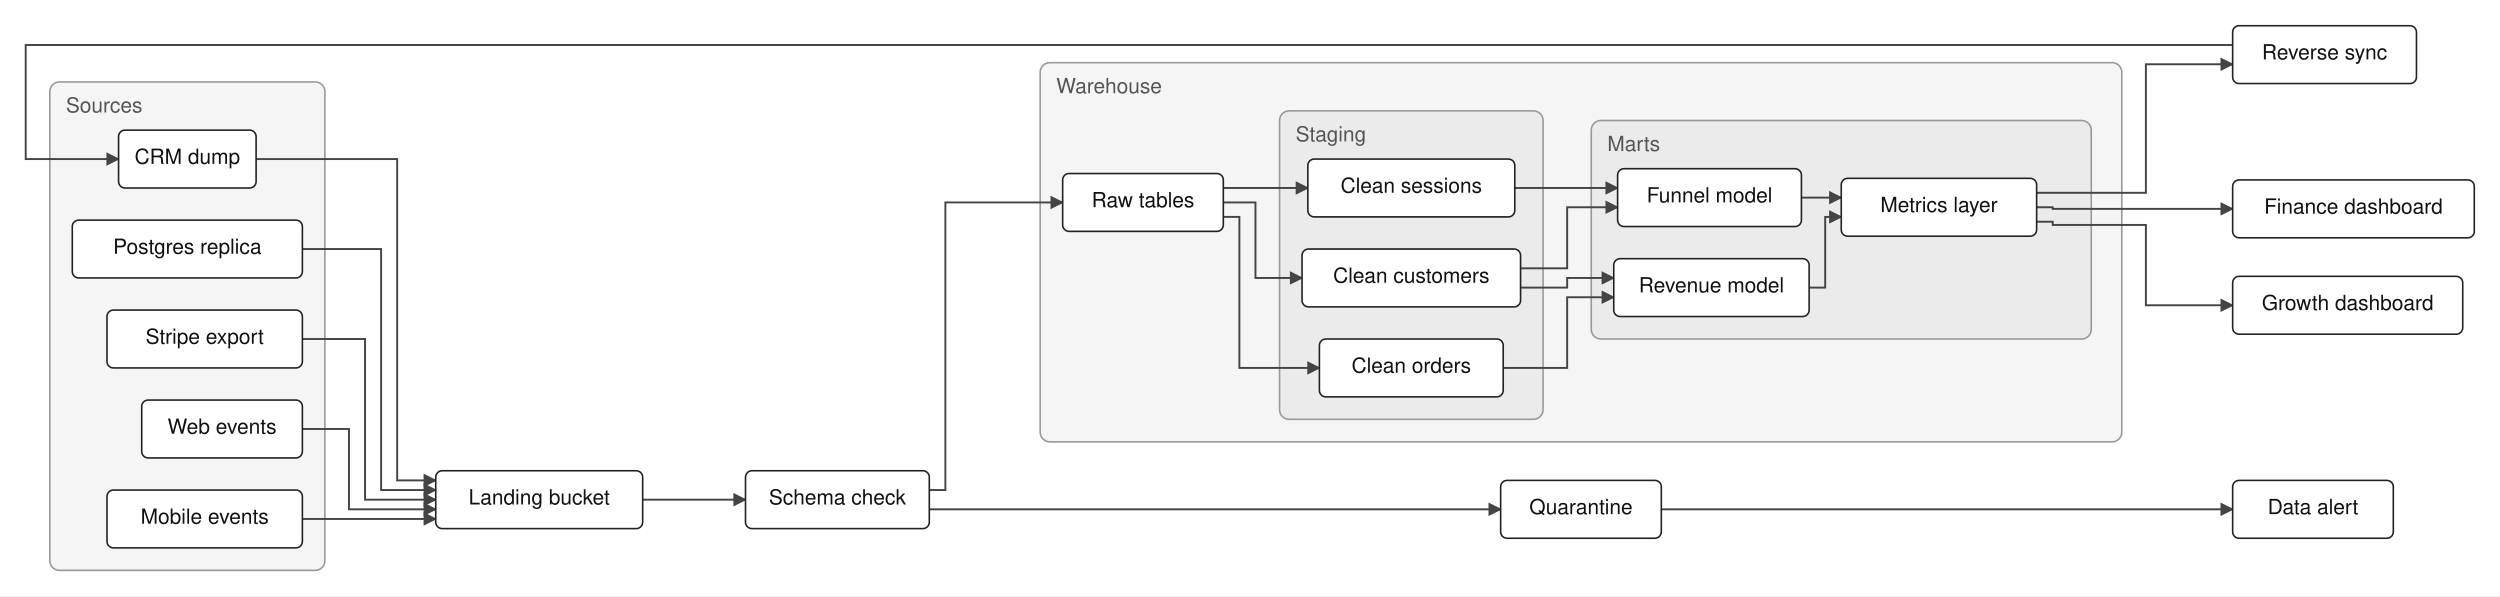
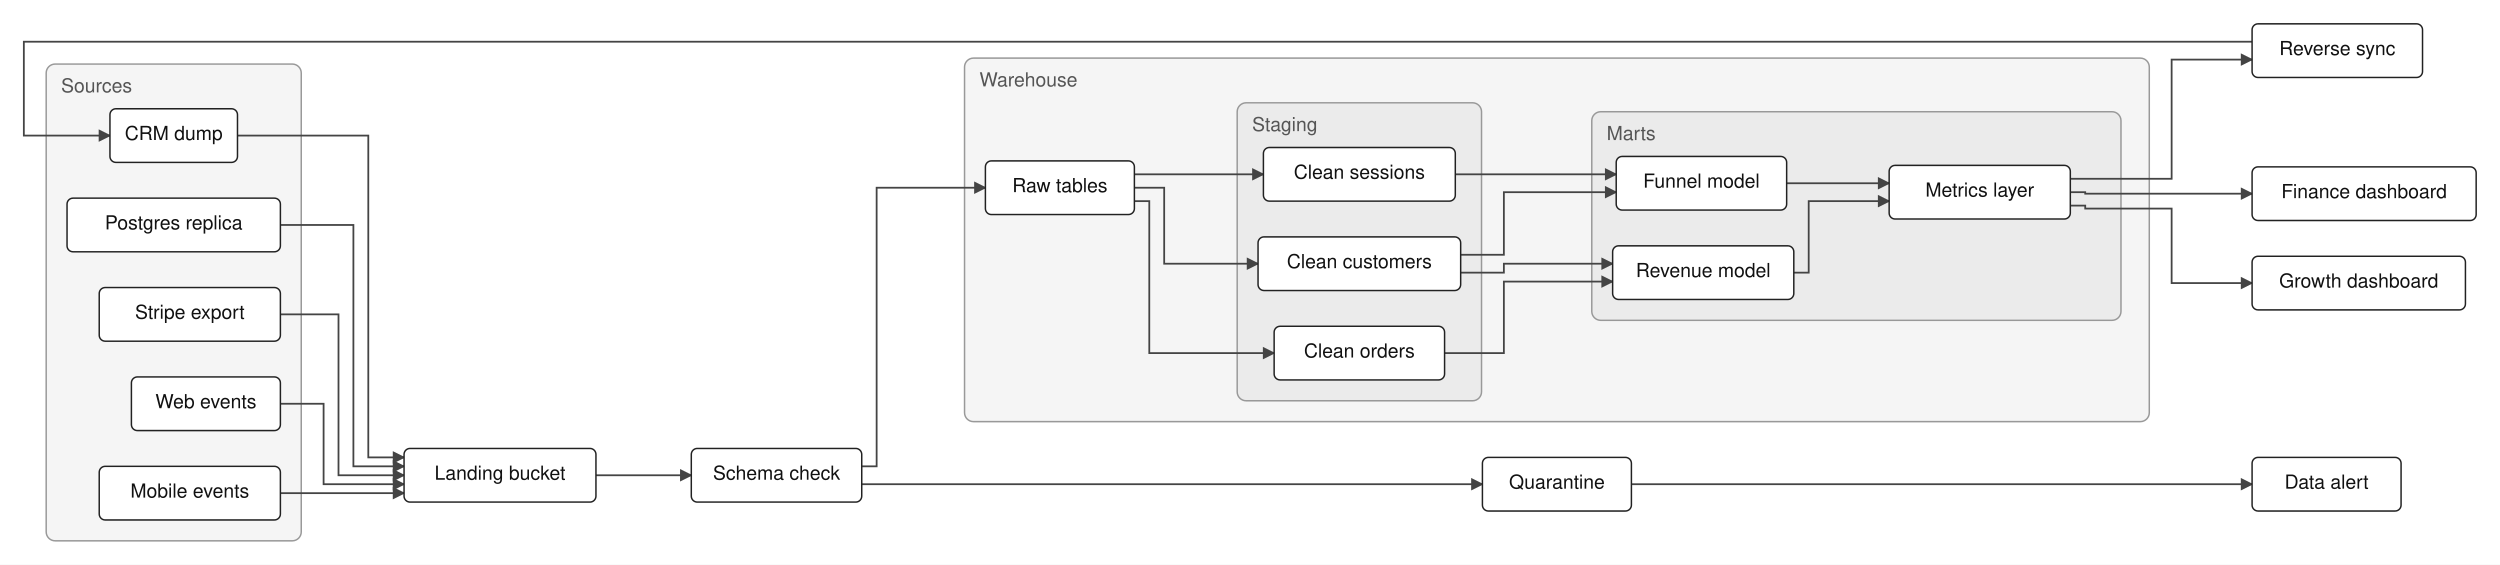
- <svg xmlns="http://www.w3.org/2000/svg" viewBox="-4.0 -4.0 1556.0 371.0" width="1556" height="371" font-family="Helvetica, Arial, sans-serif" font-size="13">
+ <svg xmlns="http://www.w3.org/2000/svg" viewBox="-4.0 -4.0 1678.0 379.0" width="1678" height="379" font-family="Helvetica, Arial, sans-serif" font-size="13">
  <defs>
    <marker id="tip" viewBox="0 0 10 10" refX="9" refY="5" markerWidth="7" markerHeight="7" orient="auto">
      <path d="M0 0L10 5L0 10z" fill="#444" />
    </marker>
  </defs>
-   <rect x="-4.0" y="-4.0" width="1556.0" height="371.0" fill="#fff" />
-   <rect x="27.0" y="47.0" width="171.2" height="304.0" rx="6" fill="#000" fill-opacity="0.04" stroke="#999" />
-   <text x="37.0" y="66.0" fill="#555">Sources</text>
-   <rect x="643.4" y="35.0" width="673.2" height="236.0" rx="6" fill="#000" fill-opacity="0.04" stroke="#999" />
+   <rect x="-4.0" y="-4.0" width="1678.0" height="379.0" fill="#fff" />
+   <rect x="27.0" y="39.0" width="171.2" height="320.0" rx="6" fill="#000" fill-opacity="0.04" stroke="#999" />
+   <text x="37.0" y="58.0" fill="#555">Sources</text>
+   <rect x="643.4" y="35.0" width="795.2" height="244.0" rx="6" fill="#000" fill-opacity="0.04" stroke="#999" />
  <text x="653.4" y="54.0" fill="#555">Warehouse</text>
-   <rect x="792.4" y="65.0" width="164.0" height="192.0" rx="6" fill="#000" fill-opacity="0.04" stroke="#999" />
-   <text x="802.4" y="84.0" fill="#555">Staging</text>
-   <rect x="986.4" y="71.0" width="311.2" height="136.0" rx="6" fill="#000" fill-opacity="0.04" stroke="#999" />
-   <text x="996.4" y="90.0" fill="#555">Marts</text>
-   <polyline points="184.2,151.0 233.2,151.0 233.2,301.0 267.2,301.0" fill="none" stroke="#444" stroke-width="1.2" marker-end="url(#tip)" />
-   <polyline points="184.2,207.0 223.2,207.0 223.2,307.0 267.2,307.0" fill="none" stroke="#444" stroke-width="1.2" marker-end="url(#tip)" />
-   <polyline points="184.2,263.0 213.2,263.0 213.2,313.0 267.2,313.0" fill="none" stroke="#444" stroke-width="1.2" marker-end="url(#tip)" />
-   <polyline points="184.2,319.0 267.2,319.0" fill="none" stroke="#444" stroke-width="1.2" marker-end="url(#tip)" />
-   <polyline points="155.4,95.0 243.2,95.0 243.2,295.0 267.2,295.0" fill="none" stroke="#444" stroke-width="1.2" marker-end="url(#tip)" />
-   <polyline points="396.0,307.0 460.0,307.0" fill="none" stroke="#444" stroke-width="1.2" marker-end="url(#tip)" />
-   <polyline points="574.4,313.0 930.0,313.0" fill="none" stroke="#444" stroke-width="1.2" marker-end="url(#tip)" />
-   <polyline points="574.4,301.0 584.4,301.0 584.4,122.0 657.4,122.0" fill="none" stroke="#444" stroke-width="1.2" marker-end="url(#tip)" />
-   <polyline points="757.4,131.0 767.4,131.0 767.4,225.0 817.2,225.0" fill="none" stroke="#444" stroke-width="1.2" marker-end="url(#tip)" />
-   <polyline points="757.4,122.0 777.4,122.0 777.4,169.0 806.4,169.0" fill="none" stroke="#444" stroke-width="1.2" marker-end="url(#tip)" />
-   <polyline points="757.4,113.0 810.0,113.0" fill="none" stroke="#444" stroke-width="1.2" marker-end="url(#tip)" />
-   <polyline points="931.6,225.0 971.4,225.0 971.4,181.0 1000.4,181.0" fill="none" stroke="#444" stroke-width="1.2" marker-end="url(#tip)" />
-   <polyline points="942.4,175.0 971.4,175.0 971.4,169.0 1000.4,169.0" fill="none" stroke="#444" stroke-width="1.2" marker-end="url(#tip)" />
-   <polyline points="938.8,113.0 1002.8,113.0" fill="none" stroke="#444" stroke-width="1.2" marker-end="url(#tip)" />
-   <polyline points="942.4,163.0 971.4,163.0 971.4,125.0 1002.8,125.0" fill="none" stroke="#444" stroke-width="1.2" marker-end="url(#tip)" />
-   <polyline points="1122.0,175.0 1132.0,175.0 1132.0,131.0 1142.0,131.0" fill="none" stroke="#444" stroke-width="1.2" marker-end="url(#tip)" />
-   <polyline points="1117.2,119.0 1142.0,119.0" fill="none" stroke="#444" stroke-width="1.2" marker-end="url(#tip)" />
-   <polyline points="1263.6,125.0 1273.6,125.0 1273.6,126.0 1385.6,126.0" fill="none" stroke="#444" stroke-width="1.2" marker-end="url(#tip)" />
-   <polyline points="1263.6,134.0 1273.6,134.0 1273.6,136.0 1331.6,136.0 1331.6,186.0 1385.6,186.0" fill="none" stroke="#444" stroke-width="1.2" marker-end="url(#tip)" />
-   <polyline points="1263.6,116.0 1331.6,116.0 1331.6,36.0 1385.6,36.0" fill="none" stroke="#444" stroke-width="1.2" marker-end="url(#tip)" />
-   <polyline points="1385.6,24.0 12.0,24.0 12.0,95.0 69.8,95.0" fill="none" stroke="#444" stroke-width="1.2" marker-end="url(#tip)" />
-   <polyline points="1030.0,313.0 1385.6,313.0" fill="none" stroke="#444" stroke-width="1.2" marker-end="url(#tip)" />
-   <rect x="41.0" y="133.0" width="143.2" height="36.0" rx="4" fill="#fff" stroke="#222" />
-   <text x="112.6" y="151.0" text-anchor="middle" dominant-baseline="central" fill="#111">Postgres replica</text>
-   <rect x="267.2" y="289.0" width="128.8" height="36.0" rx="4" fill="#fff" stroke="#222" />
-   <text x="331.6" y="307.0" text-anchor="middle" dominant-baseline="central" fill="#111">Landing bucket</text>
+   <rect x="826.4" y="65.0" width="164.0" height="200.0" rx="6" fill="#000" fill-opacity="0.04" stroke="#999" />
+   <text x="836.4" y="84.0" fill="#555">Staging</text>
+   <rect x="1064.4" y="71.0" width="355.2" height="140.0" rx="6" fill="#000" fill-opacity="0.04" stroke="#999" />
+   <text x="1074.4" y="90.0" fill="#555">Marts</text>
+   <polyline points="184.2,147.0 233.2,147.0 233.2,309.0 267.2,309.0" fill="none" stroke="#444" stroke-width="1.2" marker-end="url(#tip)" />
+   <polyline points="184.2,207.0 223.2,207.0 223.2,315.0 267.2,315.0" fill="none" stroke="#444" stroke-width="1.2" marker-end="url(#tip)" />
+   <polyline points="184.2,267.0 213.2,267.0 213.2,321.0 267.2,321.0" fill="none" stroke="#444" stroke-width="1.2" marker-end="url(#tip)" />
+   <polyline points="184.2,327.0 267.2,327.0" fill="none" stroke="#444" stroke-width="1.2" marker-end="url(#tip)" />
+   <polyline points="155.4,87.0 243.2,87.0 243.2,303.0 267.2,303.0" fill="none" stroke="#444" stroke-width="1.2" marker-end="url(#tip)" />
+   <polyline points="396.0,315.0 460.0,315.0" fill="none" stroke="#444" stroke-width="1.2" marker-end="url(#tip)" />
+   <polyline points="574.4,321.0 991.0,321.0" fill="none" stroke="#444" stroke-width="1.2" marker-end="url(#tip)" />
+   <polyline points="574.4,309.0 584.4,309.0 584.4,122.0 657.4,122.0" fill="none" stroke="#444" stroke-width="1.2" marker-end="url(#tip)" />
+   <polyline points="757.4,131.0 767.4,131.0 767.4,233.0 851.2,233.0" fill="none" stroke="#444" stroke-width="1.2" marker-end="url(#tip)" />
+   <polyline points="757.4,122.0 777.4,122.0 777.4,173.0 840.4,173.0" fill="none" stroke="#444" stroke-width="1.2" marker-end="url(#tip)" />
+   <polyline points="757.4,113.0 844.0,113.0" fill="none" stroke="#444" stroke-width="1.2" marker-end="url(#tip)" />
+   <polyline points="965.6,233.0 1005.4,233.0 1005.4,185.0 1078.4,185.0" fill="none" stroke="#444" stroke-width="1.2" marker-end="url(#tip)" />
+   <polyline points="976.4,179.0 1005.4,179.0 1005.4,173.0 1078.4,173.0" fill="none" stroke="#444" stroke-width="1.2" marker-end="url(#tip)" />
+   <polyline points="972.8,113.0 1080.8,113.0" fill="none" stroke="#444" stroke-width="1.2" marker-end="url(#tip)" />
+   <polyline points="976.4,167.0 1005.4,167.0 1005.4,125.0 1080.8,125.0" fill="none" stroke="#444" stroke-width="1.2" marker-end="url(#tip)" />
+   <polyline points="1200.0,179.0 1210.0,179.0 1210.0,131.0 1264.0,131.0" fill="none" stroke="#444" stroke-width="1.2" marker-end="url(#tip)" />
+   <polyline points="1195.2,119.0 1264.0,119.0" fill="none" stroke="#444" stroke-width="1.2" marker-end="url(#tip)" />
+   <polyline points="1385.6,125.0 1395.6,125.0 1395.6,126.0 1507.6,126.0" fill="none" stroke="#444" stroke-width="1.2" marker-end="url(#tip)" />
+   <polyline points="1385.6,134.0 1395.6,134.0 1395.6,136.0 1453.6,136.0 1453.6,186.0 1507.6,186.0" fill="none" stroke="#444" stroke-width="1.2" marker-end="url(#tip)" />
+   <polyline points="1385.6,116.0 1453.6,116.0 1453.6,36.0 1507.6,36.0" fill="none" stroke="#444" stroke-width="1.2" marker-end="url(#tip)" />
+   <polyline points="1507.6,24.0 12.0,24.0 12.0,87.0 69.8,87.0" fill="none" stroke="#444" stroke-width="1.2" marker-end="url(#tip)" />
+   <polyline points="1091.0,321.0 1507.6,321.0" fill="none" stroke="#444" stroke-width="1.2" marker-end="url(#tip)" />
+   <rect x="41.0" y="129.0" width="143.2" height="36.0" rx="4" fill="#fff" stroke="#222" />
+   <text x="112.6" y="147.0" text-anchor="middle" dominant-baseline="central" fill="#111">Postgres replica</text>
+   <rect x="267.2" y="297.0" width="128.8" height="36.0" rx="4" fill="#fff" stroke="#222" />
+   <text x="331.6" y="315.0" text-anchor="middle" dominant-baseline="central" fill="#111">Landing bucket</text>
  <rect x="62.6" y="189.0" width="121.6" height="36.0" rx="4" fill="#fff" stroke="#222" />
  <text x="123.4" y="207.0" text-anchor="middle" dominant-baseline="central" fill="#111">Stripe export</text>
-   <rect x="84.2" y="245.0" width="100.0" height="36.0" rx="4" fill="#fff" stroke="#222" />
-   <text x="134.2" y="263.0" text-anchor="middle" dominant-baseline="central" fill="#111">Web events</text>
-   <rect x="62.6" y="301.0" width="121.6" height="36.0" rx="4" fill="#fff" stroke="#222" />
-   <text x="123.4" y="319.0" text-anchor="middle" dominant-baseline="central" fill="#111">Mobile events</text>
-   <rect x="69.8" y="77.0" width="85.6" height="36.0" rx="4" fill="#fff" stroke="#222" />
-   <text x="112.6" y="95.0" text-anchor="middle" dominant-baseline="central" fill="#111">CRM dump</text>
-   <rect x="460.0" y="289.0" width="114.4" height="36.0" rx="4" fill="#fff" stroke="#222" />
-   <text x="517.2" y="307.0" text-anchor="middle" dominant-baseline="central" fill="#111">Schema check</text>
-   <rect x="930.0" y="295.0" width="100.0" height="36.0" rx="4" fill="#fff" stroke="#222" />
-   <text x="980.0" y="313.0" text-anchor="middle" dominant-baseline="central" fill="#111">Quarantine</text>
+   <rect x="84.2" y="249.0" width="100.0" height="36.0" rx="4" fill="#fff" stroke="#222" />
+   <text x="134.2" y="267.0" text-anchor="middle" dominant-baseline="central" fill="#111">Web events</text>
+   <rect x="62.6" y="309.0" width="121.6" height="36.0" rx="4" fill="#fff" stroke="#222" />
+   <text x="123.4" y="327.0" text-anchor="middle" dominant-baseline="central" fill="#111">Mobile events</text>
+   <rect x="69.8" y="69.0" width="85.6" height="36.0" rx="4" fill="#fff" stroke="#222" />
+   <text x="112.6" y="87.0" text-anchor="middle" dominant-baseline="central" fill="#111">CRM dump</text>
+   <rect x="460.0" y="297.0" width="114.4" height="36.0" rx="4" fill="#fff" stroke="#222" />
+   <text x="517.2" y="315.0" text-anchor="middle" dominant-baseline="central" fill="#111">Schema check</text>
+   <rect x="991.0" y="303.0" width="100.0" height="36.0" rx="4" fill="#fff" stroke="#222" />
+   <text x="1041.0" y="321.0" text-anchor="middle" dominant-baseline="central" fill="#111">Quarantine</text>
  <rect x="657.4" y="104.0" width="100.0" height="36.0" rx="4" fill="#fff" stroke="#222" />
  <text x="707.4" y="122.0" text-anchor="middle" dominant-baseline="central" fill="#111">Raw tables</text>
-   <rect x="817.2" y="207.0" width="114.4" height="36.0" rx="4" fill="#fff" stroke="#222" />
-   <text x="874.4" y="225.0" text-anchor="middle" dominant-baseline="central" fill="#111">Clean orders</text>
-   <rect x="806.4" y="151.0" width="136.0" height="36.0" rx="4" fill="#fff" stroke="#222" />
-   <text x="874.4" y="169.0" text-anchor="middle" dominant-baseline="central" fill="#111">Clean customers</text>
-   <rect x="810.0" y="95.0" width="128.8" height="36.0" rx="4" fill="#fff" stroke="#222" />
-   <text x="874.4" y="113.0" text-anchor="middle" dominant-baseline="central" fill="#111">Clean sessions</text>
-   <rect x="1000.4" y="157.0" width="121.6" height="36.0" rx="4" fill="#fff" stroke="#222" />
-   <text x="1061.2" y="175.0" text-anchor="middle" dominant-baseline="central" fill="#111">Revenue model</text>
-   <rect x="1002.8" y="101.0" width="114.4" height="36.0" rx="4" fill="#fff" stroke="#222" />
-   <text x="1060.0" y="119.0" text-anchor="middle" dominant-baseline="central" fill="#111">Funnel model</text>
-   <rect x="1142.0" y="107.0" width="121.6" height="36.0" rx="4" fill="#fff" stroke="#222" />
-   <text x="1202.8" y="125.0" text-anchor="middle" dominant-baseline="central" fill="#111">Metrics layer</text>
-   <rect x="1385.6" y="108.0" width="150.4" height="36.0" rx="4" fill="#fff" stroke="#222" />
-   <text x="1460.8" y="126.0" text-anchor="middle" dominant-baseline="central" fill="#111">Finance dashboard</text>
-   <rect x="1385.6" y="168.0" width="143.2" height="36.0" rx="4" fill="#fff" stroke="#222" />
-   <text x="1457.2" y="186.0" text-anchor="middle" dominant-baseline="central" fill="#111">Growth dashboard</text>
-   <rect x="1385.6" y="12.0" width="114.4" height="36.0" rx="4" fill="#fff" stroke="#222" />
-   <text x="1442.8" y="30.0" text-anchor="middle" dominant-baseline="central" fill="#111">Reverse sync</text>
-   <rect x="1385.6" y="295.0" width="100.0" height="36.0" rx="4" fill="#fff" stroke="#222" />
-   <text x="1435.6" y="313.0" text-anchor="middle" dominant-baseline="central" fill="#111">Data alert</text>
+   <rect x="851.2" y="215.0" width="114.4" height="36.0" rx="4" fill="#fff" stroke="#222" />
+   <text x="908.4" y="233.0" text-anchor="middle" dominant-baseline="central" fill="#111">Clean orders</text>
+   <rect x="840.4" y="155.0" width="136.0" height="36.0" rx="4" fill="#fff" stroke="#222" />
+   <text x="908.4" y="173.0" text-anchor="middle" dominant-baseline="central" fill="#111">Clean customers</text>
+   <rect x="844.0" y="95.0" width="128.8" height="36.0" rx="4" fill="#fff" stroke="#222" />
+   <text x="908.4" y="113.0" text-anchor="middle" dominant-baseline="central" fill="#111">Clean sessions</text>
+   <rect x="1078.4" y="161.0" width="121.6" height="36.0" rx="4" fill="#fff" stroke="#222" />
+   <text x="1139.2" y="179.0" text-anchor="middle" dominant-baseline="central" fill="#111">Revenue model</text>
+   <rect x="1080.8" y="101.0" width="114.4" height="36.0" rx="4" fill="#fff" stroke="#222" />
+   <text x="1138.0" y="119.0" text-anchor="middle" dominant-baseline="central" fill="#111">Funnel model</text>
+   <rect x="1264.0" y="107.0" width="121.6" height="36.0" rx="4" fill="#fff" stroke="#222" />
+   <text x="1324.8" y="125.0" text-anchor="middle" dominant-baseline="central" fill="#111">Metrics layer</text>
+   <rect x="1507.6" y="108.0" width="150.4" height="36.0" rx="4" fill="#fff" stroke="#222" />
+   <text x="1582.8" y="126.0" text-anchor="middle" dominant-baseline="central" fill="#111">Finance dashboard</text>
+   <rect x="1507.6" y="168.0" width="143.2" height="36.0" rx="4" fill="#fff" stroke="#222" />
+   <text x="1579.2" y="186.0" text-anchor="middle" dominant-baseline="central" fill="#111">Growth dashboard</text>
+   <rect x="1507.6" y="12.0" width="114.4" height="36.0" rx="4" fill="#fff" stroke="#222" />
+   <text x="1564.8" y="30.0" text-anchor="middle" dominant-baseline="central" fill="#111">Reverse sync</text>
+   <rect x="1507.6" y="303.0" width="100.0" height="36.0" rx="4" fill="#fff" stroke="#222" />
+   <text x="1557.6" y="321.0" text-anchor="middle" dominant-baseline="central" fill="#111">Data alert</text>
</svg>
